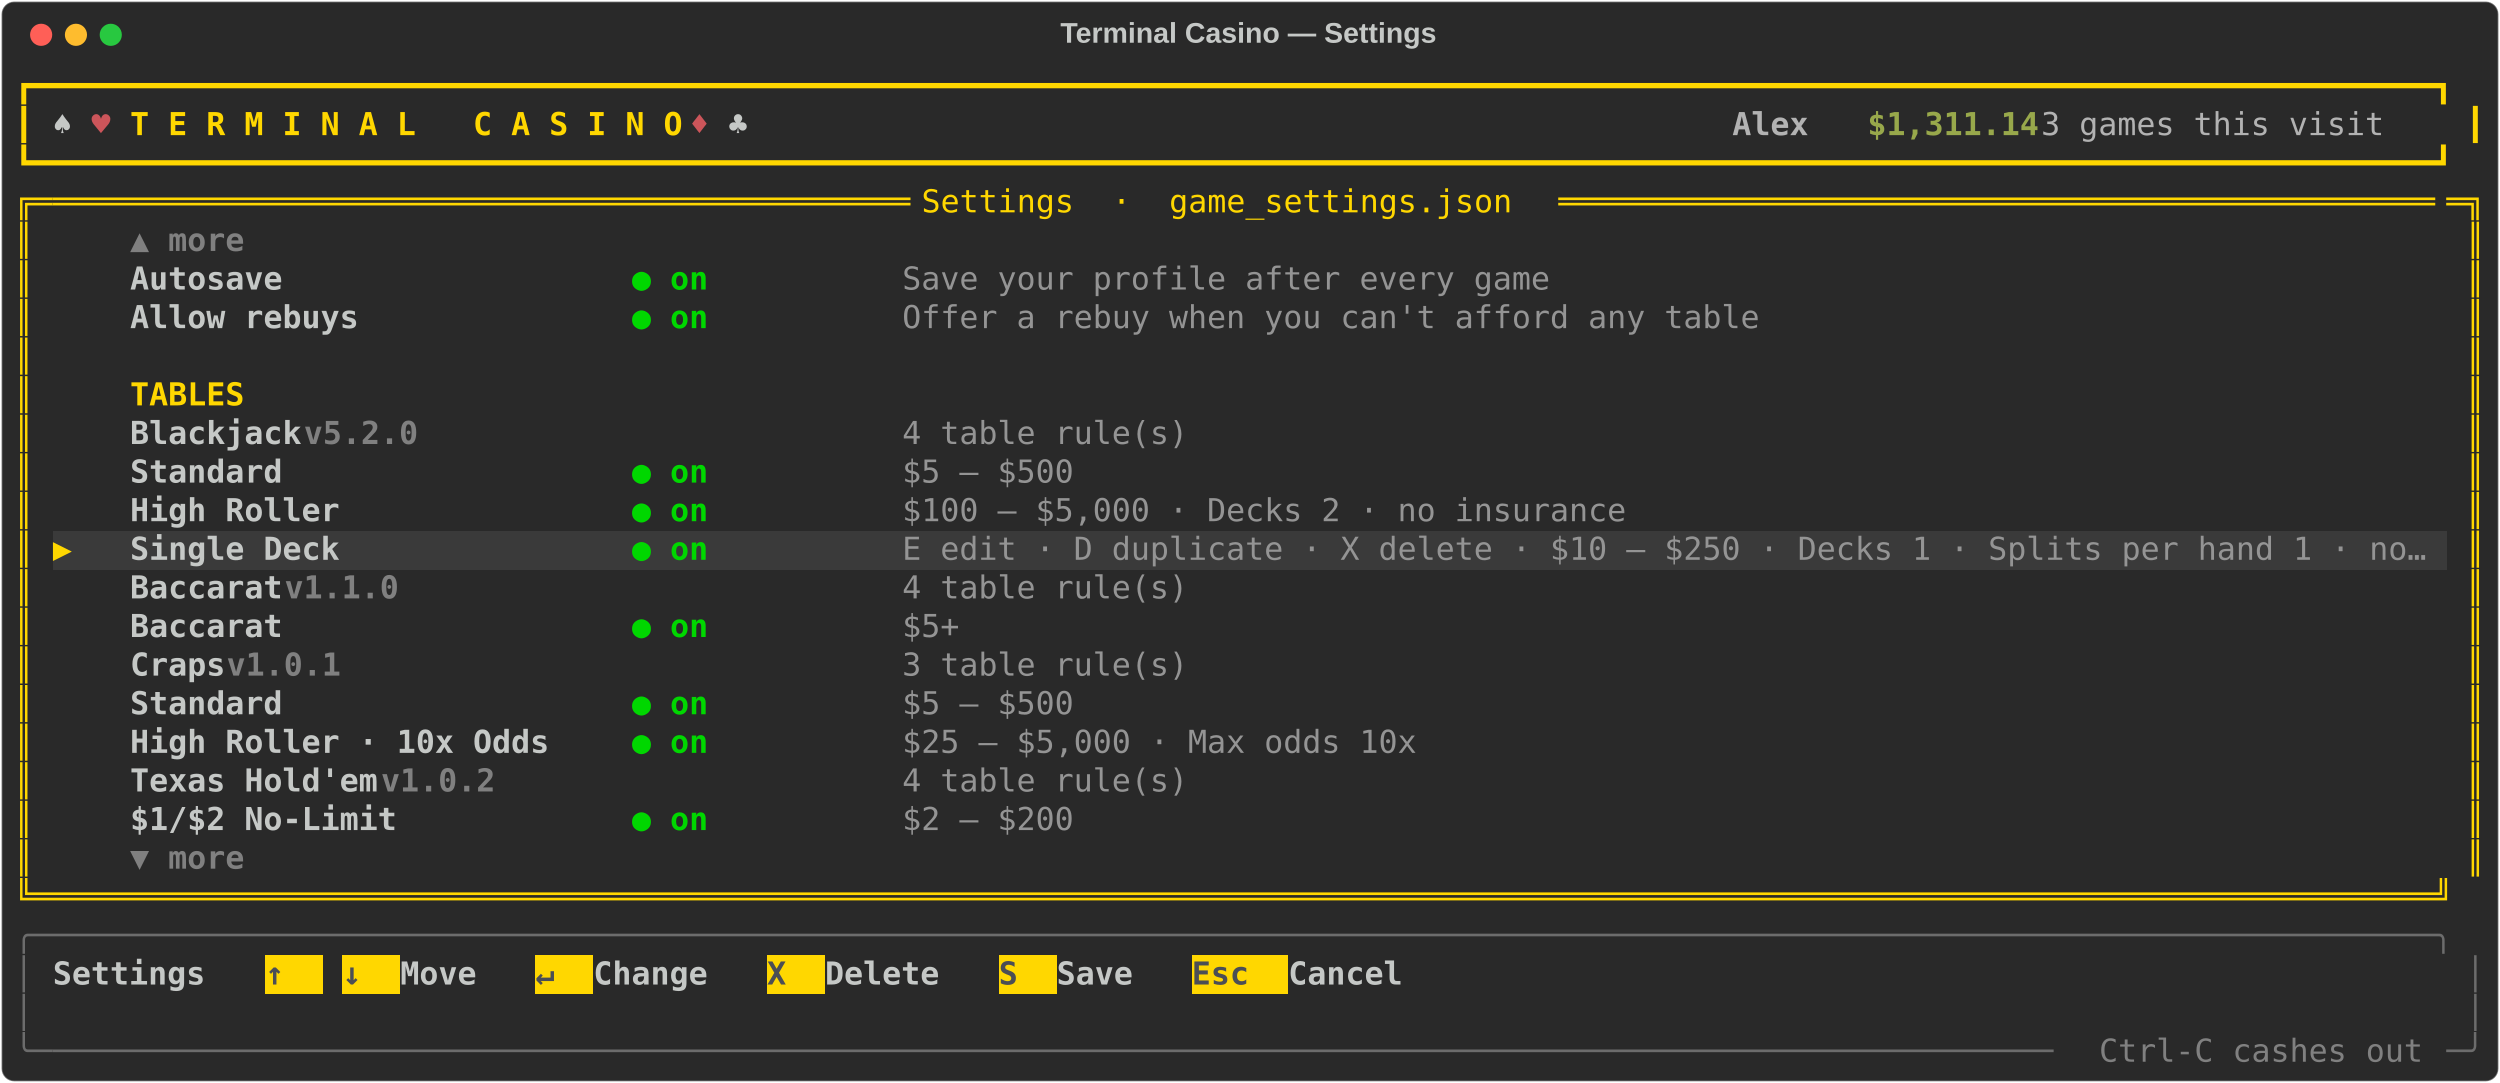
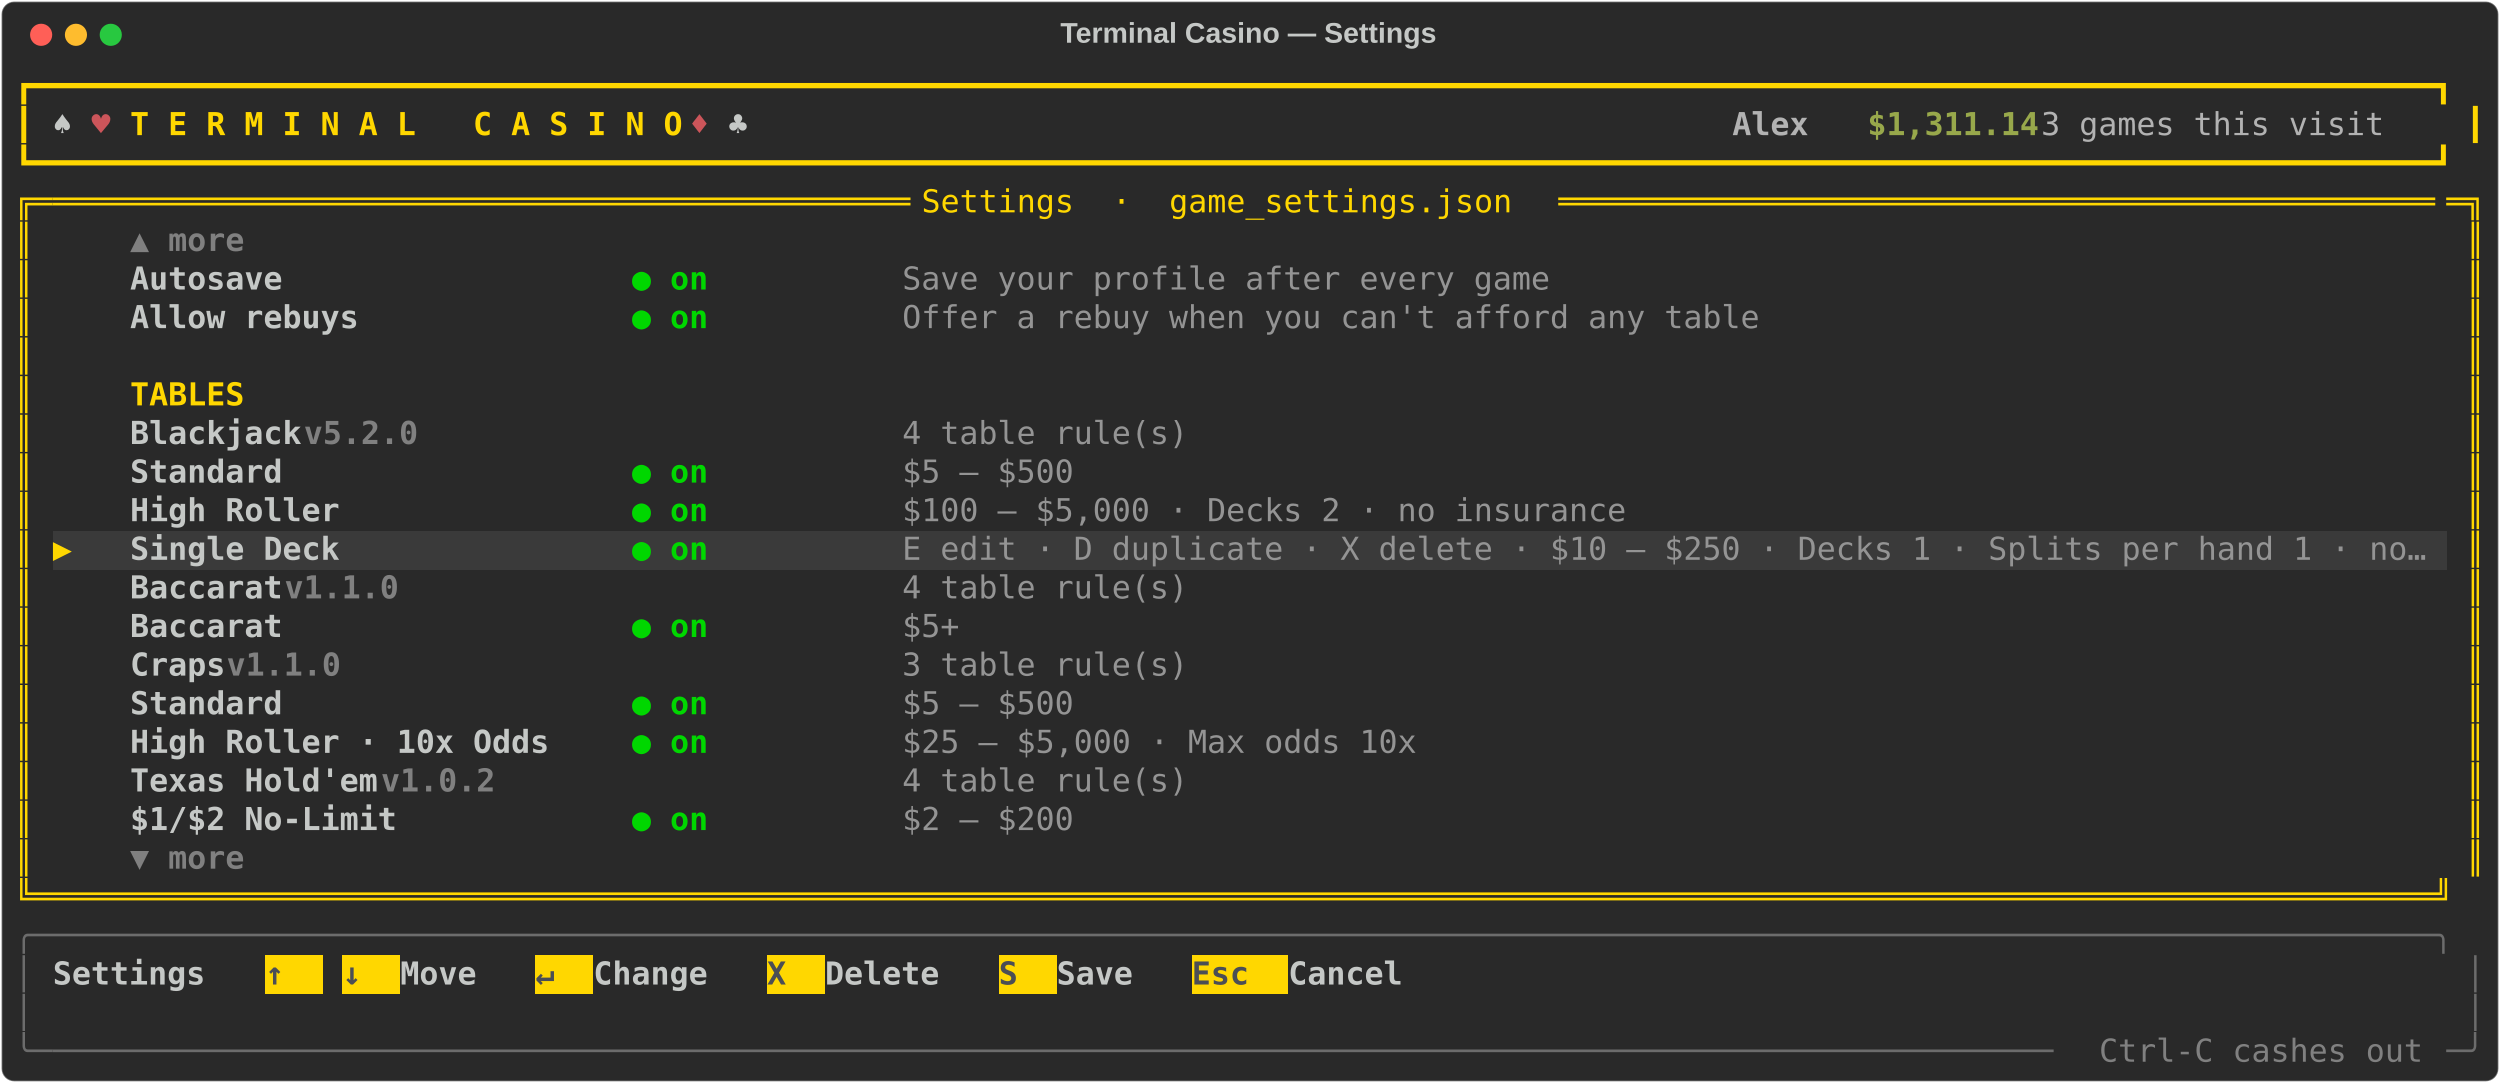
<svg xmlns="http://www.w3.org/2000/svg" class="rich-terminal" viewBox="0 0 1580 684.4">
  <style>

    @font-face {
        font-family: "Fira Code";
        src: local("FiraCode-Regular"),
                url("https://cdnjs.cloudflare.com/ajax/libs/firacode/6.2.0/woff2/FiraCode-Regular.woff2") format("woff2"),
                url("https://cdnjs.cloudflare.com/ajax/libs/firacode/6.2.0/woff/FiraCode-Regular.woff") format("woff");
        font-style: normal;
        font-weight: 400;
    }
    @font-face {
        font-family: "Fira Code";
        src: local("FiraCode-Bold"),
                url("https://cdnjs.cloudflare.com/ajax/libs/firacode/6.2.0/woff2/FiraCode-Bold.woff2") format("woff2"),
                url("https://cdnjs.cloudflare.com/ajax/libs/firacode/6.2.0/woff/FiraCode-Bold.woff") format("woff");
        font-style: bold;
        font-weight: 700;
    }

-     .terminal-2646671311-matrix {
+     .terminal-2646802383-matrix {
        font-family: Fira Code, monospace;
        font-size: 20px;
        line-height: 24.4px;
        font-variant-east-asian: full-width;
    }

-     .terminal-2646671311-title {
+     .terminal-2646802383-title {
        font-size: 18px;
        font-weight: bold;
        font-family: arial;
    }

-     .terminal-2646671311-r1 { fill: #ffd700 }
- .terminal-2646671311-r2 { fill: #c5c8c6 }
- .terminal-2646671311-r3 { fill: #c5c8c6;font-weight: bold }
- .terminal-2646671311-r4 { fill: #cc555a;font-weight: bold }
- .terminal-2646671311-r5 { fill: #ffd700;font-weight: bold }
- .terminal-2646671311-r6 { fill: #b2b2b2 }
- .terminal-2646671311-r7 { fill: #b2b2b2;font-weight: bold }
- .terminal-2646671311-r8 { fill: #98a84b;font-weight: bold }
- .terminal-2646671311-r9 { fill: #808080;font-weight: bold }
- .terminal-2646671311-r10 { fill: #949494 }
- .terminal-2646671311-r11 { fill: #00d700;font-weight: bold }
- .terminal-2646671311-r12 { fill: #6c6c6c }
- .terminal-2646671311-r13 { fill: #4b4e55;font-weight: bold }
- .terminal-2646671311-r14 { fill: #9e9e9e }
- .terminal-2646671311-r15 { fill: #808080 }
+     .terminal-2646802383-r1 { fill: #ffd700 }
+ .terminal-2646802383-r2 { fill: #c5c8c6 }
+ .terminal-2646802383-r3 { fill: #c5c8c6;font-weight: bold }
+ .terminal-2646802383-r4 { fill: #cc555a;font-weight: bold }
+ .terminal-2646802383-r5 { fill: #ffd700;font-weight: bold }
+ .terminal-2646802383-r6 { fill: #b2b2b2 }
+ .terminal-2646802383-r7 { fill: #b2b2b2;font-weight: bold }
+ .terminal-2646802383-r8 { fill: #98a84b;font-weight: bold }
+ .terminal-2646802383-r9 { fill: #808080;font-weight: bold }
+ .terminal-2646802383-r10 { fill: #949494 }
+ .terminal-2646802383-r11 { fill: #00d700;font-weight: bold }
+ .terminal-2646802383-r12 { fill: #6c6c6c }
+ .terminal-2646802383-r13 { fill: #4b4e55;font-weight: bold }
+ .terminal-2646802383-r14 { fill: #9e9e9e }
+ .terminal-2646802383-r15 { fill: #808080 }
    </style>
  <defs>
-     <clipPath id="terminal-2646671311-clip-terminal">
+     <clipPath id="terminal-2646802383-clip-terminal">
      <rect x="0" y="0" width="1560.6" height="633.4" />
    </clipPath>
-     <clipPath id="terminal-2646671311-line-0">
+     <clipPath id="terminal-2646802383-line-0">
      <rect x="0" y="1.5" width="1561.6" height="24.65" />
    </clipPath>
-     <clipPath id="terminal-2646671311-line-1">
+     <clipPath id="terminal-2646802383-line-1">
      <rect x="0" y="25.9" width="1561.6" height="24.65" />
    </clipPath>
-     <clipPath id="terminal-2646671311-line-2">
+     <clipPath id="terminal-2646802383-line-2">
      <rect x="0" y="50.3" width="1561.6" height="24.65" />
    </clipPath>
-     <clipPath id="terminal-2646671311-line-3">
+     <clipPath id="terminal-2646802383-line-3">
      <rect x="0" y="74.7" width="1561.6" height="24.65" />
    </clipPath>
-     <clipPath id="terminal-2646671311-line-4">
+     <clipPath id="terminal-2646802383-line-4">
      <rect x="0" y="99.1" width="1561.6" height="24.65" />
    </clipPath>
-     <clipPath id="terminal-2646671311-line-5">
+     <clipPath id="terminal-2646802383-line-5">
      <rect x="0" y="123.5" width="1561.6" height="24.65" />
    </clipPath>
-     <clipPath id="terminal-2646671311-line-6">
+     <clipPath id="terminal-2646802383-line-6">
      <rect x="0" y="147.9" width="1561.6" height="24.65" />
    </clipPath>
-     <clipPath id="terminal-2646671311-line-7">
+     <clipPath id="terminal-2646802383-line-7">
      <rect x="0" y="172.3" width="1561.6" height="24.65" />
    </clipPath>
-     <clipPath id="terminal-2646671311-line-8">
+     <clipPath id="terminal-2646802383-line-8">
      <rect x="0" y="196.7" width="1561.6" height="24.65" />
    </clipPath>
-     <clipPath id="terminal-2646671311-line-9">
+     <clipPath id="terminal-2646802383-line-9">
      <rect x="0" y="221.1" width="1561.6" height="24.65" />
    </clipPath>
-     <clipPath id="terminal-2646671311-line-10">
+     <clipPath id="terminal-2646802383-line-10">
      <rect x="0" y="245.5" width="1561.6" height="24.65" />
    </clipPath>
-     <clipPath id="terminal-2646671311-line-11">
+     <clipPath id="terminal-2646802383-line-11">
      <rect x="0" y="269.9" width="1561.6" height="24.65" />
    </clipPath>
-     <clipPath id="terminal-2646671311-line-12">
+     <clipPath id="terminal-2646802383-line-12">
      <rect x="0" y="294.3" width="1561.6" height="24.65" />
    </clipPath>
-     <clipPath id="terminal-2646671311-line-13">
+     <clipPath id="terminal-2646802383-line-13">
      <rect x="0" y="318.7" width="1561.6" height="24.65" />
    </clipPath>
-     <clipPath id="terminal-2646671311-line-14">
+     <clipPath id="terminal-2646802383-line-14">
      <rect x="0" y="343.1" width="1561.6" height="24.65" />
    </clipPath>
-     <clipPath id="terminal-2646671311-line-15">
+     <clipPath id="terminal-2646802383-line-15">
      <rect x="0" y="367.5" width="1561.6" height="24.65" />
    </clipPath>
-     <clipPath id="terminal-2646671311-line-16">
+     <clipPath id="terminal-2646802383-line-16">
      <rect x="0" y="391.9" width="1561.6" height="24.65" />
    </clipPath>
-     <clipPath id="terminal-2646671311-line-17">
+     <clipPath id="terminal-2646802383-line-17">
      <rect x="0" y="416.3" width="1561.6" height="24.65" />
    </clipPath>
-     <clipPath id="terminal-2646671311-line-18">
+     <clipPath id="terminal-2646802383-line-18">
      <rect x="0" y="440.7" width="1561.6" height="24.65" />
    </clipPath>
-     <clipPath id="terminal-2646671311-line-19">
+     <clipPath id="terminal-2646802383-line-19">
      <rect x="0" y="465.1" width="1561.6" height="24.65" />
    </clipPath>
-     <clipPath id="terminal-2646671311-line-20">
+     <clipPath id="terminal-2646802383-line-20">
      <rect x="0" y="489.5" width="1561.6" height="24.65" />
    </clipPath>
-     <clipPath id="terminal-2646671311-line-21">
+     <clipPath id="terminal-2646802383-line-21">
      <rect x="0" y="513.9" width="1561.6" height="24.65" />
    </clipPath>
-     <clipPath id="terminal-2646671311-line-22">
+     <clipPath id="terminal-2646802383-line-22">
      <rect x="0" y="538.3" width="1561.6" height="24.65" />
    </clipPath>
-     <clipPath id="terminal-2646671311-line-23">
+     <clipPath id="terminal-2646802383-line-23">
      <rect x="0" y="562.7" width="1561.6" height="24.65" />
    </clipPath>
-     <clipPath id="terminal-2646671311-line-24">
+     <clipPath id="terminal-2646802383-line-24">
      <rect x="0" y="587.1" width="1561.6" height="24.65" />
    </clipPath>
  </defs>
  <rect fill="#292929" stroke="rgba(255,255,255,0.35)" stroke-width="1" x="1" y="1" width="1578" height="682.4" rx="8" />
-   <text class="terminal-2646671311-title" fill="#c5c8c6" text-anchor="middle" x="789" y="27">Terminal Casino — Settings</text>
+   <text class="terminal-2646802383-title" fill="#c5c8c6" text-anchor="middle" x="789" y="27">Terminal Casino — Settings</text>
  <g transform="translate(26,22)">
    <circle cx="0" cy="0" r="7" fill="#ff5f57" />
    <circle cx="22" cy="0" r="7" fill="#febc2e" />
    <circle cx="44" cy="0" r="7" fill="#28c840" />
  </g>
-   <g transform="translate(9, 41)" clip-path="url(#terminal-2646671311-clip-terminal)">
+   <g transform="translate(9, 41)" clip-path="url(#terminal-2646802383-clip-terminal)">
    <rect fill="#3a3a3a" x="24.4" y="294.3" width="24.4" height="24.65" shape-rendering="crispEdges" />
    <rect fill="#3a3a3a" x="48.8" y="294.3" width="12.2" height="24.65" shape-rendering="crispEdges" />
    <rect fill="#3a3a3a" x="61" y="294.3" width="12.2" height="24.65" shape-rendering="crispEdges" />
    <rect fill="#3a3a3a" x="73.2" y="294.3" width="292.8" height="24.65" shape-rendering="crispEdges" />
    <rect fill="#3a3a3a" x="366" y="294.3" width="12.2" height="24.65" shape-rendering="crispEdges" />
    <rect fill="#3a3a3a" x="378.2" y="294.3" width="12.2" height="24.65" shape-rendering="crispEdges" />
    <rect fill="#3a3a3a" x="390.4" y="294.3" width="146.4" height="24.65" shape-rendering="crispEdges" />
    <rect fill="#3a3a3a" x="536.8" y="294.3" width="12.2" height="24.65" shape-rendering="crispEdges" />
    <rect fill="#3a3a3a" x="549" y="294.3" width="12.2" height="24.65" shape-rendering="crispEdges" />
    <rect fill="#3a3a3a" x="561.2" y="294.3" width="976" height="24.65" shape-rendering="crispEdges" />
    <rect fill="#ffd700" x="158.6" y="562.7" width="36.6" height="24.65" shape-rendering="crispEdges" />
    <rect fill="#ffd700" x="207.4" y="562.7" width="36.6" height="24.65" shape-rendering="crispEdges" />
    <rect fill="#ffd700" x="329.4" y="562.7" width="36.6" height="24.65" shape-rendering="crispEdges" />
    <rect fill="#ffd700" x="475.8" y="562.7" width="36.6" height="24.65" shape-rendering="crispEdges" />
    <rect fill="#ffd700" x="622.2" y="562.7" width="36.6" height="24.65" shape-rendering="crispEdges" />
    <rect fill="#ffd700" x="744.2" y="562.7" width="61" height="24.65" shape-rendering="crispEdges" />
-     <g class="terminal-2646671311-matrix">
-       <text class="terminal-2646671311-r1" x="0" y="20" textLength="1561.6" clip-path="url(#terminal-2646671311-line-0)">┏━━━━━━━━━━━━━━━━━━━━━━━━━━━━━━━━━━━━━━━━━━━━━━━━━━━━━━━━━━━━━━━━━━━━━━━━━━━━━━━━━━━━━━━━━━━━━━━━━━━━━━━━━━━━━━━━━━━━━━━━━━━━━━┓</text>
-       <text class="terminal-2646671311-r2" x="1561.6" y="20" textLength="12.2" clip-path="url(#terminal-2646671311-line-0)">
- </text>
-       <text class="terminal-2646671311-r1" x="0" y="44.4" textLength="12.2" clip-path="url(#terminal-2646671311-line-1)">┃</text>
-       <text class="terminal-2646671311-r3" x="24.4" y="44.4" textLength="24.4" clip-path="url(#terminal-2646671311-line-1)">♠ </text>
-       <text class="terminal-2646671311-r4" x="48.8" y="44.4" textLength="24.4" clip-path="url(#terminal-2646671311-line-1)">♥ </text>
-       <text class="terminal-2646671311-r5" x="73.2" y="44.4" textLength="353.8" clip-path="url(#terminal-2646671311-line-1)">T E R M I N A L   C A S I N O</text>
-       <text class="terminal-2646671311-r4" x="427" y="44.4" textLength="24.4" clip-path="url(#terminal-2646671311-line-1)"> ♦</text>
-       <text class="terminal-2646671311-r3" x="451.4" y="44.4" textLength="24.4" clip-path="url(#terminal-2646671311-line-1)"> ♣</text>
-       <text class="terminal-2646671311-r7" x="1085.8" y="44.4" textLength="48.8" clip-path="url(#terminal-2646671311-line-1)">Alex</text>
-       <text class="terminal-2646671311-r8" x="1171.2" y="44.4" textLength="109.8" clip-path="url(#terminal-2646671311-line-1)">$1,311.14</text>
-       <text class="terminal-2646671311-r6" x="1281" y="44.4" textLength="256.2" clip-path="url(#terminal-2646671311-line-1)">   3 games this visit</text>
-       <text class="terminal-2646671311-r1" x="1549.4" y="44.4" textLength="12.2" clip-path="url(#terminal-2646671311-line-1)">┃</text>
-       <text class="terminal-2646671311-r2" x="1561.6" y="44.4" textLength="12.2" clip-path="url(#terminal-2646671311-line-1)">
- </text>
-       <text class="terminal-2646671311-r1" x="0" y="68.8" textLength="1561.6" clip-path="url(#terminal-2646671311-line-2)">┗━━━━━━━━━━━━━━━━━━━━━━━━━━━━━━━━━━━━━━━━━━━━━━━━━━━━━━━━━━━━━━━━━━━━━━━━━━━━━━━━━━━━━━━━━━━━━━━━━━━━━━━━━━━━━━━━━━━━━━━━━━━━━━┛</text>
-       <text class="terminal-2646671311-r2" x="1561.6" y="68.8" textLength="12.2" clip-path="url(#terminal-2646671311-line-2)">
- </text>
-       <text class="terminal-2646671311-r1" x="0" y="93.2" textLength="24.4" clip-path="url(#terminal-2646671311-line-3)">╔═</text>
-       <text class="terminal-2646671311-r1" x="24.4" y="93.2" textLength="549" clip-path="url(#terminal-2646671311-line-3)">═════════════════════════════════════════════</text>
-       <text class="terminal-2646671311-r1" x="573.4" y="93.2" textLength="402.6" clip-path="url(#terminal-2646671311-line-3)"> Settings  ·  game_settings.json </text>
-       <text class="terminal-2646671311-r1" x="976" y="93.2" textLength="561.2" clip-path="url(#terminal-2646671311-line-3)">══════════════════════════════════════════════</text>
-       <text class="terminal-2646671311-r1" x="1537.2" y="93.2" textLength="24.4" clip-path="url(#terminal-2646671311-line-3)">═╗</text>
-       <text class="terminal-2646671311-r2" x="1561.6" y="93.2" textLength="12.2" clip-path="url(#terminal-2646671311-line-3)">
- </text>
-       <text class="terminal-2646671311-r1" x="0" y="117.6" textLength="12.2" clip-path="url(#terminal-2646671311-line-4)">║</text>
-       <text class="terminal-2646671311-r9" x="73.2" y="117.6" textLength="292.8" clip-path="url(#terminal-2646671311-line-4)">▲ more                  </text>
-       <text class="terminal-2646671311-r1" x="1549.4" y="117.6" textLength="12.2" clip-path="url(#terminal-2646671311-line-4)">║</text>
-       <text class="terminal-2646671311-r2" x="1561.6" y="117.6" textLength="12.2" clip-path="url(#terminal-2646671311-line-4)">
- </text>
-       <text class="terminal-2646671311-r1" x="0" y="142" textLength="12.2" clip-path="url(#terminal-2646671311-line-5)">║</text>
-       <text class="terminal-2646671311-r3" x="73.2" y="142" textLength="292.8" clip-path="url(#terminal-2646671311-line-5)">Autosave                </text>
-       <text class="terminal-2646671311-r11" x="390.4" y="142" textLength="146.4" clip-path="url(#terminal-2646671311-line-5)">● on        </text>
-       <text class="terminal-2646671311-r10" x="561.2" y="142" textLength="976" clip-path="url(#terminal-2646671311-line-5)">Save your profile after every game                                              </text>
-       <text class="terminal-2646671311-r1" x="1549.4" y="142" textLength="12.2" clip-path="url(#terminal-2646671311-line-5)">║</text>
-       <text class="terminal-2646671311-r2" x="1561.6" y="142" textLength="12.2" clip-path="url(#terminal-2646671311-line-5)">
- </text>
-       <text class="terminal-2646671311-r1" x="0" y="166.4" textLength="12.2" clip-path="url(#terminal-2646671311-line-6)">║</text>
-       <text class="terminal-2646671311-r3" x="73.2" y="166.4" textLength="292.8" clip-path="url(#terminal-2646671311-line-6)">Allow rebuys            </text>
-       <text class="terminal-2646671311-r11" x="390.4" y="166.4" textLength="146.4" clip-path="url(#terminal-2646671311-line-6)">● on        </text>
-       <text class="terminal-2646671311-r10" x="561.2" y="166.4" textLength="976" clip-path="url(#terminal-2646671311-line-6)">Offer a rebuy when you can't afford any table                                   </text>
-       <text class="terminal-2646671311-r1" x="1549.4" y="166.4" textLength="12.2" clip-path="url(#terminal-2646671311-line-6)">║</text>
-       <text class="terminal-2646671311-r2" x="1561.6" y="166.4" textLength="12.2" clip-path="url(#terminal-2646671311-line-6)">
- </text>
-       <text class="terminal-2646671311-r1" x="0" y="190.8" textLength="12.2" clip-path="url(#terminal-2646671311-line-7)">║</text>
-       <text class="terminal-2646671311-r1" x="1549.4" y="190.8" textLength="12.2" clip-path="url(#terminal-2646671311-line-7)">║</text>
-       <text class="terminal-2646671311-r2" x="1561.6" y="190.8" textLength="12.2" clip-path="url(#terminal-2646671311-line-7)">
- </text>
-       <text class="terminal-2646671311-r1" x="0" y="215.2" textLength="12.2" clip-path="url(#terminal-2646671311-line-8)">║</text>
-       <text class="terminal-2646671311-r5" x="73.2" y="215.2" textLength="292.8" clip-path="url(#terminal-2646671311-line-8)">TABLES                  </text>
-       <text class="terminal-2646671311-r1" x="1549.4" y="215.2" textLength="12.2" clip-path="url(#terminal-2646671311-line-8)">║</text>
-       <text class="terminal-2646671311-r2" x="1561.6" y="215.2" textLength="12.2" clip-path="url(#terminal-2646671311-line-8)">
- </text>
-       <text class="terminal-2646671311-r1" x="0" y="239.6" textLength="12.2" clip-path="url(#terminal-2646671311-line-9)">║</text>
-       <text class="terminal-2646671311-r3" x="73.2" y="239.6" textLength="109.8" clip-path="url(#terminal-2646671311-line-9)">Blackjack</text>
-       <text class="terminal-2646671311-r9" x="183" y="239.6" textLength="85.4" clip-path="url(#terminal-2646671311-line-9)"> v5.2.0</text>
-       <text class="terminal-2646671311-r10" x="561.2" y="239.6" textLength="976" clip-path="url(#terminal-2646671311-line-9)">4 table rule(s)                                                                 </text>
-       <text class="terminal-2646671311-r1" x="1549.4" y="239.6" textLength="12.2" clip-path="url(#terminal-2646671311-line-9)">║</text>
-       <text class="terminal-2646671311-r2" x="1561.6" y="239.6" textLength="12.2" clip-path="url(#terminal-2646671311-line-9)">
- </text>
-       <text class="terminal-2646671311-r1" x="0" y="264" textLength="12.2" clip-path="url(#terminal-2646671311-line-10)">║</text>
-       <text class="terminal-2646671311-r3" x="73.2" y="264" textLength="292.8" clip-path="url(#terminal-2646671311-line-10)">  Standard              </text>
-       <text class="terminal-2646671311-r11" x="390.4" y="264" textLength="146.4" clip-path="url(#terminal-2646671311-line-10)">● on        </text>
-       <text class="terminal-2646671311-r10" x="561.2" y="264" textLength="976" clip-path="url(#terminal-2646671311-line-10)">$5 – $500                                                                       </text>
-       <text class="terminal-2646671311-r1" x="1549.4" y="264" textLength="12.2" clip-path="url(#terminal-2646671311-line-10)">║</text>
-       <text class="terminal-2646671311-r2" x="1561.6" y="264" textLength="12.2" clip-path="url(#terminal-2646671311-line-10)">
- </text>
-       <text class="terminal-2646671311-r1" x="0" y="288.4" textLength="12.2" clip-path="url(#terminal-2646671311-line-11)">║</text>
-       <text class="terminal-2646671311-r3" x="73.2" y="288.4" textLength="292.8" clip-path="url(#terminal-2646671311-line-11)">  High Roller           </text>
-       <text class="terminal-2646671311-r11" x="390.4" y="288.4" textLength="146.4" clip-path="url(#terminal-2646671311-line-11)">● on        </text>
-       <text class="terminal-2646671311-r10" x="561.2" y="288.4" textLength="976" clip-path="url(#terminal-2646671311-line-11)">$100 – $5,000 · Decks 2 · no insurance                                          </text>
-       <text class="terminal-2646671311-r1" x="1549.4" y="288.4" textLength="12.2" clip-path="url(#terminal-2646671311-line-11)">║</text>
-       <text class="terminal-2646671311-r2" x="1561.6" y="288.4" textLength="12.2" clip-path="url(#terminal-2646671311-line-11)">
- </text>
-       <text class="terminal-2646671311-r1" x="0" y="312.8" textLength="12.2" clip-path="url(#terminal-2646671311-line-12)">║</text>
-       <text class="terminal-2646671311-r5" x="24.4" y="312.8" textLength="24.4" clip-path="url(#terminal-2646671311-line-12)">▶ </text>
-       <text class="terminal-2646671311-r3" x="73.2" y="312.8" textLength="292.8" clip-path="url(#terminal-2646671311-line-12)">  Single Deck           </text>
-       <text class="terminal-2646671311-r11" x="390.4" y="312.8" textLength="146.4" clip-path="url(#terminal-2646671311-line-12)">● on        </text>
-       <text class="terminal-2646671311-r10" x="561.2" y="312.8" textLength="976" clip-path="url(#terminal-2646671311-line-12)">E edit · D duplicate · X delete · $10 – $250 · Decks 1 · Splits per hand 1 · no…</text>
-       <text class="terminal-2646671311-r1" x="1549.4" y="312.8" textLength="12.2" clip-path="url(#terminal-2646671311-line-12)">║</text>
-       <text class="terminal-2646671311-r2" x="1561.6" y="312.8" textLength="12.2" clip-path="url(#terminal-2646671311-line-12)">
- </text>
-       <text class="terminal-2646671311-r1" x="0" y="337.2" textLength="12.2" clip-path="url(#terminal-2646671311-line-13)">║</text>
-       <text class="terminal-2646671311-r3" x="73.2" y="337.2" textLength="97.6" clip-path="url(#terminal-2646671311-line-13)">Baccarat</text>
-       <text class="terminal-2646671311-r9" x="170.8" y="337.2" textLength="85.4" clip-path="url(#terminal-2646671311-line-13)"> v1.1.0</text>
-       <text class="terminal-2646671311-r10" x="561.2" y="337.2" textLength="976" clip-path="url(#terminal-2646671311-line-13)">4 table rule(s)                                                                 </text>
-       <text class="terminal-2646671311-r1" x="1549.4" y="337.2" textLength="12.2" clip-path="url(#terminal-2646671311-line-13)">║</text>
-       <text class="terminal-2646671311-r2" x="1561.6" y="337.2" textLength="12.2" clip-path="url(#terminal-2646671311-line-13)">
- </text>
-       <text class="terminal-2646671311-r1" x="0" y="361.6" textLength="12.2" clip-path="url(#terminal-2646671311-line-14)">║</text>
-       <text class="terminal-2646671311-r3" x="73.2" y="361.6" textLength="292.8" clip-path="url(#terminal-2646671311-line-14)">  Baccarat              </text>
-       <text class="terminal-2646671311-r11" x="390.4" y="361.6" textLength="146.4" clip-path="url(#terminal-2646671311-line-14)">● on        </text>
-       <text class="terminal-2646671311-r10" x="561.2" y="361.6" textLength="976" clip-path="url(#terminal-2646671311-line-14)">$5+                                                                             </text>
-       <text class="terminal-2646671311-r1" x="1549.4" y="361.6" textLength="12.2" clip-path="url(#terminal-2646671311-line-14)">║</text>
-       <text class="terminal-2646671311-r2" x="1561.6" y="361.6" textLength="12.2" clip-path="url(#terminal-2646671311-line-14)">
- </text>
-       <text class="terminal-2646671311-r1" x="0" y="386" textLength="12.2" clip-path="url(#terminal-2646671311-line-15)">║</text>
-       <text class="terminal-2646671311-r3" x="73.2" y="386" textLength="61" clip-path="url(#terminal-2646671311-line-15)">Craps</text>
-       <text class="terminal-2646671311-r9" x="134.2" y="386" textLength="85.4" clip-path="url(#terminal-2646671311-line-15)"> v1.0.1</text>
-       <text class="terminal-2646671311-r10" x="561.2" y="386" textLength="976" clip-path="url(#terminal-2646671311-line-15)">3 table rule(s)                                                                 </text>
-       <text class="terminal-2646671311-r1" x="1549.4" y="386" textLength="12.2" clip-path="url(#terminal-2646671311-line-15)">║</text>
-       <text class="terminal-2646671311-r2" x="1561.6" y="386" textLength="12.2" clip-path="url(#terminal-2646671311-line-15)">
- </text>
-       <text class="terminal-2646671311-r1" x="0" y="410.4" textLength="12.2" clip-path="url(#terminal-2646671311-line-16)">║</text>
-       <text class="terminal-2646671311-r3" x="73.2" y="410.4" textLength="292.8" clip-path="url(#terminal-2646671311-line-16)">  Standard              </text>
-       <text class="terminal-2646671311-r11" x="390.4" y="410.4" textLength="146.4" clip-path="url(#terminal-2646671311-line-16)">● on        </text>
-       <text class="terminal-2646671311-r10" x="561.2" y="410.4" textLength="976" clip-path="url(#terminal-2646671311-line-16)">$5 – $500                                                                       </text>
-       <text class="terminal-2646671311-r1" x="1549.4" y="410.4" textLength="12.2" clip-path="url(#terminal-2646671311-line-16)">║</text>
-       <text class="terminal-2646671311-r2" x="1561.6" y="410.4" textLength="12.2" clip-path="url(#terminal-2646671311-line-16)">
- </text>
-       <text class="terminal-2646671311-r1" x="0" y="434.8" textLength="12.2" clip-path="url(#terminal-2646671311-line-17)">║</text>
-       <text class="terminal-2646671311-r3" x="73.2" y="434.8" textLength="292.8" clip-path="url(#terminal-2646671311-line-17)">  High Roller · 10x Odds</text>
-       <text class="terminal-2646671311-r11" x="390.4" y="434.8" textLength="146.4" clip-path="url(#terminal-2646671311-line-17)">● on        </text>
-       <text class="terminal-2646671311-r10" x="561.2" y="434.8" textLength="976" clip-path="url(#terminal-2646671311-line-17)">$25 – $5,000 · Max odds 10x                                                     </text>
-       <text class="terminal-2646671311-r1" x="1549.4" y="434.8" textLength="12.2" clip-path="url(#terminal-2646671311-line-17)">║</text>
-       <text class="terminal-2646671311-r2" x="1561.6" y="434.8" textLength="12.2" clip-path="url(#terminal-2646671311-line-17)">
- </text>
-       <text class="terminal-2646671311-r1" x="0" y="459.2" textLength="12.2" clip-path="url(#terminal-2646671311-line-18)">║</text>
-       <text class="terminal-2646671311-r3" x="73.2" y="459.2" textLength="158.6" clip-path="url(#terminal-2646671311-line-18)">Texas Hold'em</text>
-       <text class="terminal-2646671311-r9" x="231.8" y="459.2" textLength="85.4" clip-path="url(#terminal-2646671311-line-18)"> v1.0.2</text>
-       <text class="terminal-2646671311-r10" x="561.2" y="459.2" textLength="976" clip-path="url(#terminal-2646671311-line-18)">4 table rule(s)                                                                 </text>
-       <text class="terminal-2646671311-r1" x="1549.4" y="459.2" textLength="12.2" clip-path="url(#terminal-2646671311-line-18)">║</text>
-       <text class="terminal-2646671311-r2" x="1561.6" y="459.2" textLength="12.2" clip-path="url(#terminal-2646671311-line-18)">
- </text>
-       <text class="terminal-2646671311-r1" x="0" y="483.6" textLength="12.2" clip-path="url(#terminal-2646671311-line-19)">║</text>
-       <text class="terminal-2646671311-r3" x="73.2" y="483.6" textLength="292.8" clip-path="url(#terminal-2646671311-line-19)">  $1/$2 No-Limit        </text>
-       <text class="terminal-2646671311-r11" x="390.4" y="483.6" textLength="146.4" clip-path="url(#terminal-2646671311-line-19)">● on        </text>
-       <text class="terminal-2646671311-r10" x="561.2" y="483.6" textLength="976" clip-path="url(#terminal-2646671311-line-19)">$2 – $200                                                                       </text>
-       <text class="terminal-2646671311-r1" x="1549.4" y="483.6" textLength="12.2" clip-path="url(#terminal-2646671311-line-19)">║</text>
-       <text class="terminal-2646671311-r2" x="1561.6" y="483.6" textLength="12.2" clip-path="url(#terminal-2646671311-line-19)">
- </text>
-       <text class="terminal-2646671311-r1" x="0" y="508" textLength="12.2" clip-path="url(#terminal-2646671311-line-20)">║</text>
-       <text class="terminal-2646671311-r9" x="73.2" y="508" textLength="292.8" clip-path="url(#terminal-2646671311-line-20)">▼ more                  </text>
-       <text class="terminal-2646671311-r1" x="1549.4" y="508" textLength="12.2" clip-path="url(#terminal-2646671311-line-20)">║</text>
-       <text class="terminal-2646671311-r2" x="1561.6" y="508" textLength="12.2" clip-path="url(#terminal-2646671311-line-20)">
- </text>
-       <text class="terminal-2646671311-r1" x="0" y="532.4" textLength="1561.6" clip-path="url(#terminal-2646671311-line-21)">╚══════════════════════════════════════════════════════════════════════════════════════════════════════════════════════════════╝</text>
-       <text class="terminal-2646671311-r2" x="1561.6" y="532.4" textLength="12.2" clip-path="url(#terminal-2646671311-line-21)">
- </text>
-       <text class="terminal-2646671311-r12" x="0" y="556.8" textLength="1561.6" clip-path="url(#terminal-2646671311-line-22)">╭──────────────────────────────────────────────────────────────────────────────────────────────────────────────────────────────╮</text>
-       <text class="terminal-2646671311-r2" x="1561.6" y="556.8" textLength="12.2" clip-path="url(#terminal-2646671311-line-22)">
- </text>
-       <text class="terminal-2646671311-r12" x="0" y="581.2" textLength="12.2" clip-path="url(#terminal-2646671311-line-23)">│</text>
-       <text class="terminal-2646671311-r3" x="24.4" y="581.2" textLength="97.6" clip-path="url(#terminal-2646671311-line-23)">Settings</text>
-       <text class="terminal-2646671311-r13" x="158.6" y="581.2" textLength="36.6" clip-path="url(#terminal-2646671311-line-23)"> ↑ </text>
-       <text class="terminal-2646671311-r13" x="207.4" y="581.2" textLength="36.6" clip-path="url(#terminal-2646671311-line-23)"> ↓ </text>
-       <text class="terminal-2646671311-r3" x="244" y="581.2" textLength="61" clip-path="url(#terminal-2646671311-line-23)"> Move</text>
-       <text class="terminal-2646671311-r13" x="329.4" y="581.2" textLength="36.6" clip-path="url(#terminal-2646671311-line-23)"> ↵ </text>
-       <text class="terminal-2646671311-r3" x="366" y="581.2" textLength="85.4" clip-path="url(#terminal-2646671311-line-23)"> Change</text>
-       <text class="terminal-2646671311-r13" x="475.8" y="581.2" textLength="36.6" clip-path="url(#terminal-2646671311-line-23)"> X </text>
-       <text class="terminal-2646671311-r3" x="512.4" y="581.2" textLength="85.4" clip-path="url(#terminal-2646671311-line-23)"> Delete</text>
-       <text class="terminal-2646671311-r13" x="622.2" y="581.2" textLength="36.6" clip-path="url(#terminal-2646671311-line-23)"> S </text>
-       <text class="terminal-2646671311-r3" x="658.8" y="581.2" textLength="61" clip-path="url(#terminal-2646671311-line-23)"> Save</text>
-       <text class="terminal-2646671311-r13" x="744.2" y="581.2" textLength="61" clip-path="url(#terminal-2646671311-line-23)"> Esc </text>
-       <text class="terminal-2646671311-r3" x="805.2" y="581.2" textLength="85.4" clip-path="url(#terminal-2646671311-line-23)"> Cancel</text>
-       <text class="terminal-2646671311-r12" x="1549.4" y="581.2" textLength="12.2" clip-path="url(#terminal-2646671311-line-23)">│</text>
-       <text class="terminal-2646671311-r2" x="1561.6" y="581.2" textLength="12.2" clip-path="url(#terminal-2646671311-line-23)">
- </text>
-       <text class="terminal-2646671311-r12" x="0" y="605.6" textLength="12.2" clip-path="url(#terminal-2646671311-line-24)">│</text>
-       <text class="terminal-2646671311-r12" x="1549.4" y="605.6" textLength="12.2" clip-path="url(#terminal-2646671311-line-24)">│</text>
-       <text class="terminal-2646671311-r2" x="1561.6" y="605.6" textLength="12.2" clip-path="url(#terminal-2646671311-line-24)">
- </text>
-       <text class="terminal-2646671311-r12" x="0" y="630" textLength="24.4" clip-path="url(#terminal-2646671311-line-25)">╰─</text>
-       <text class="terminal-2646671311-r12" x="24.4" y="630" textLength="1281" clip-path="url(#terminal-2646671311-line-25)">─────────────────────────────────────────────────────────────────────────────────────────────────────────</text>
-       <text class="terminal-2646671311-r15" x="1317.6" y="630" textLength="207.4" clip-path="url(#terminal-2646671311-line-25)">Ctrl-C cashes out</text>
-       <text class="terminal-2646671311-r12" x="1537.2" y="630" textLength="24.4" clip-path="url(#terminal-2646671311-line-25)">─╯</text>
-       <text class="terminal-2646671311-r2" x="1561.6" y="630" textLength="12.2" clip-path="url(#terminal-2646671311-line-25)">
+     <g class="terminal-2646802383-matrix">
+       <text class="terminal-2646802383-r1" x="0" y="20" textLength="1561.6" clip-path="url(#terminal-2646802383-line-0)">┏━━━━━━━━━━━━━━━━━━━━━━━━━━━━━━━━━━━━━━━━━━━━━━━━━━━━━━━━━━━━━━━━━━━━━━━━━━━━━━━━━━━━━━━━━━━━━━━━━━━━━━━━━━━━━━━━━━━━━━━━━━━━━━┓</text>
+       <text class="terminal-2646802383-r2" x="1561.6" y="20" textLength="12.2" clip-path="url(#terminal-2646802383-line-0)">
+ </text>
+       <text class="terminal-2646802383-r1" x="0" y="44.4" textLength="12.2" clip-path="url(#terminal-2646802383-line-1)">┃</text>
+       <text class="terminal-2646802383-r3" x="24.4" y="44.4" textLength="24.4" clip-path="url(#terminal-2646802383-line-1)">♠ </text>
+       <text class="terminal-2646802383-r4" x="48.8" y="44.4" textLength="24.4" clip-path="url(#terminal-2646802383-line-1)">♥ </text>
+       <text class="terminal-2646802383-r5" x="73.2" y="44.4" textLength="353.8" clip-path="url(#terminal-2646802383-line-1)">T E R M I N A L   C A S I N O</text>
+       <text class="terminal-2646802383-r4" x="427" y="44.4" textLength="24.4" clip-path="url(#terminal-2646802383-line-1)"> ♦</text>
+       <text class="terminal-2646802383-r3" x="451.4" y="44.4" textLength="24.4" clip-path="url(#terminal-2646802383-line-1)"> ♣</text>
+       <text class="terminal-2646802383-r7" x="1085.8" y="44.4" textLength="48.8" clip-path="url(#terminal-2646802383-line-1)">Alex</text>
+       <text class="terminal-2646802383-r8" x="1171.2" y="44.4" textLength="109.8" clip-path="url(#terminal-2646802383-line-1)">$1,311.14</text>
+       <text class="terminal-2646802383-r6" x="1281" y="44.4" textLength="256.2" clip-path="url(#terminal-2646802383-line-1)">   3 games this visit</text>
+       <text class="terminal-2646802383-r1" x="1549.4" y="44.4" textLength="12.2" clip-path="url(#terminal-2646802383-line-1)">┃</text>
+       <text class="terminal-2646802383-r2" x="1561.6" y="44.4" textLength="12.2" clip-path="url(#terminal-2646802383-line-1)">
+ </text>
+       <text class="terminal-2646802383-r1" x="0" y="68.8" textLength="1561.6" clip-path="url(#terminal-2646802383-line-2)">┗━━━━━━━━━━━━━━━━━━━━━━━━━━━━━━━━━━━━━━━━━━━━━━━━━━━━━━━━━━━━━━━━━━━━━━━━━━━━━━━━━━━━━━━━━━━━━━━━━━━━━━━━━━━━━━━━━━━━━━━━━━━━━━┛</text>
+       <text class="terminal-2646802383-r2" x="1561.6" y="68.8" textLength="12.2" clip-path="url(#terminal-2646802383-line-2)">
+ </text>
+       <text class="terminal-2646802383-r1" x="0" y="93.2" textLength="24.4" clip-path="url(#terminal-2646802383-line-3)">╔═</text>
+       <text class="terminal-2646802383-r1" x="24.4" y="93.2" textLength="549" clip-path="url(#terminal-2646802383-line-3)">═════════════════════════════════════════════</text>
+       <text class="terminal-2646802383-r1" x="573.4" y="93.2" textLength="402.6" clip-path="url(#terminal-2646802383-line-3)"> Settings  ·  game_settings.json </text>
+       <text class="terminal-2646802383-r1" x="976" y="93.2" textLength="561.2" clip-path="url(#terminal-2646802383-line-3)">══════════════════════════════════════════════</text>
+       <text class="terminal-2646802383-r1" x="1537.2" y="93.2" textLength="24.4" clip-path="url(#terminal-2646802383-line-3)">═╗</text>
+       <text class="terminal-2646802383-r2" x="1561.6" y="93.2" textLength="12.2" clip-path="url(#terminal-2646802383-line-3)">
+ </text>
+       <text class="terminal-2646802383-r1" x="0" y="117.6" textLength="12.2" clip-path="url(#terminal-2646802383-line-4)">║</text>
+       <text class="terminal-2646802383-r9" x="73.2" y="117.6" textLength="292.8" clip-path="url(#terminal-2646802383-line-4)">▲ more                  </text>
+       <text class="terminal-2646802383-r1" x="1549.4" y="117.6" textLength="12.2" clip-path="url(#terminal-2646802383-line-4)">║</text>
+       <text class="terminal-2646802383-r2" x="1561.6" y="117.6" textLength="12.2" clip-path="url(#terminal-2646802383-line-4)">
+ </text>
+       <text class="terminal-2646802383-r1" x="0" y="142" textLength="12.2" clip-path="url(#terminal-2646802383-line-5)">║</text>
+       <text class="terminal-2646802383-r3" x="73.2" y="142" textLength="292.8" clip-path="url(#terminal-2646802383-line-5)">Autosave                </text>
+       <text class="terminal-2646802383-r11" x="390.4" y="142" textLength="146.4" clip-path="url(#terminal-2646802383-line-5)">● on        </text>
+       <text class="terminal-2646802383-r10" x="561.2" y="142" textLength="976" clip-path="url(#terminal-2646802383-line-5)">Save your profile after every game                                              </text>
+       <text class="terminal-2646802383-r1" x="1549.4" y="142" textLength="12.2" clip-path="url(#terminal-2646802383-line-5)">║</text>
+       <text class="terminal-2646802383-r2" x="1561.6" y="142" textLength="12.2" clip-path="url(#terminal-2646802383-line-5)">
+ </text>
+       <text class="terminal-2646802383-r1" x="0" y="166.4" textLength="12.2" clip-path="url(#terminal-2646802383-line-6)">║</text>
+       <text class="terminal-2646802383-r3" x="73.2" y="166.4" textLength="292.8" clip-path="url(#terminal-2646802383-line-6)">Allow rebuys            </text>
+       <text class="terminal-2646802383-r11" x="390.4" y="166.4" textLength="146.4" clip-path="url(#terminal-2646802383-line-6)">● on        </text>
+       <text class="terminal-2646802383-r10" x="561.2" y="166.4" textLength="976" clip-path="url(#terminal-2646802383-line-6)">Offer a rebuy when you can't afford any table                                   </text>
+       <text class="terminal-2646802383-r1" x="1549.4" y="166.4" textLength="12.2" clip-path="url(#terminal-2646802383-line-6)">║</text>
+       <text class="terminal-2646802383-r2" x="1561.6" y="166.4" textLength="12.2" clip-path="url(#terminal-2646802383-line-6)">
+ </text>
+       <text class="terminal-2646802383-r1" x="0" y="190.8" textLength="12.2" clip-path="url(#terminal-2646802383-line-7)">║</text>
+       <text class="terminal-2646802383-r1" x="1549.4" y="190.8" textLength="12.2" clip-path="url(#terminal-2646802383-line-7)">║</text>
+       <text class="terminal-2646802383-r2" x="1561.6" y="190.8" textLength="12.2" clip-path="url(#terminal-2646802383-line-7)">
+ </text>
+       <text class="terminal-2646802383-r1" x="0" y="215.2" textLength="12.2" clip-path="url(#terminal-2646802383-line-8)">║</text>
+       <text class="terminal-2646802383-r5" x="73.2" y="215.2" textLength="292.8" clip-path="url(#terminal-2646802383-line-8)">TABLES                  </text>
+       <text class="terminal-2646802383-r1" x="1549.4" y="215.2" textLength="12.2" clip-path="url(#terminal-2646802383-line-8)">║</text>
+       <text class="terminal-2646802383-r2" x="1561.6" y="215.2" textLength="12.2" clip-path="url(#terminal-2646802383-line-8)">
+ </text>
+       <text class="terminal-2646802383-r1" x="0" y="239.6" textLength="12.2" clip-path="url(#terminal-2646802383-line-9)">║</text>
+       <text class="terminal-2646802383-r3" x="73.2" y="239.6" textLength="109.8" clip-path="url(#terminal-2646802383-line-9)">Blackjack</text>
+       <text class="terminal-2646802383-r9" x="183" y="239.6" textLength="85.4" clip-path="url(#terminal-2646802383-line-9)"> v5.2.0</text>
+       <text class="terminal-2646802383-r10" x="561.2" y="239.6" textLength="976" clip-path="url(#terminal-2646802383-line-9)">4 table rule(s)                                                                 </text>
+       <text class="terminal-2646802383-r1" x="1549.4" y="239.6" textLength="12.2" clip-path="url(#terminal-2646802383-line-9)">║</text>
+       <text class="terminal-2646802383-r2" x="1561.6" y="239.6" textLength="12.2" clip-path="url(#terminal-2646802383-line-9)">
+ </text>
+       <text class="terminal-2646802383-r1" x="0" y="264" textLength="12.2" clip-path="url(#terminal-2646802383-line-10)">║</text>
+       <text class="terminal-2646802383-r3" x="73.2" y="264" textLength="292.8" clip-path="url(#terminal-2646802383-line-10)">  Standard              </text>
+       <text class="terminal-2646802383-r11" x="390.4" y="264" textLength="146.4" clip-path="url(#terminal-2646802383-line-10)">● on        </text>
+       <text class="terminal-2646802383-r10" x="561.2" y="264" textLength="976" clip-path="url(#terminal-2646802383-line-10)">$5 – $500                                                                       </text>
+       <text class="terminal-2646802383-r1" x="1549.4" y="264" textLength="12.2" clip-path="url(#terminal-2646802383-line-10)">║</text>
+       <text class="terminal-2646802383-r2" x="1561.6" y="264" textLength="12.2" clip-path="url(#terminal-2646802383-line-10)">
+ </text>
+       <text class="terminal-2646802383-r1" x="0" y="288.4" textLength="12.2" clip-path="url(#terminal-2646802383-line-11)">║</text>
+       <text class="terminal-2646802383-r3" x="73.2" y="288.4" textLength="292.8" clip-path="url(#terminal-2646802383-line-11)">  High Roller           </text>
+       <text class="terminal-2646802383-r11" x="390.4" y="288.4" textLength="146.4" clip-path="url(#terminal-2646802383-line-11)">● on        </text>
+       <text class="terminal-2646802383-r10" x="561.2" y="288.4" textLength="976" clip-path="url(#terminal-2646802383-line-11)">$100 – $5,000 · Decks 2 · no insurance                                          </text>
+       <text class="terminal-2646802383-r1" x="1549.4" y="288.4" textLength="12.2" clip-path="url(#terminal-2646802383-line-11)">║</text>
+       <text class="terminal-2646802383-r2" x="1561.6" y="288.4" textLength="12.2" clip-path="url(#terminal-2646802383-line-11)">
+ </text>
+       <text class="terminal-2646802383-r1" x="0" y="312.8" textLength="12.2" clip-path="url(#terminal-2646802383-line-12)">║</text>
+       <text class="terminal-2646802383-r5" x="24.4" y="312.8" textLength="24.4" clip-path="url(#terminal-2646802383-line-12)">▶ </text>
+       <text class="terminal-2646802383-r3" x="73.2" y="312.8" textLength="292.8" clip-path="url(#terminal-2646802383-line-12)">  Single Deck           </text>
+       <text class="terminal-2646802383-r11" x="390.4" y="312.8" textLength="146.4" clip-path="url(#terminal-2646802383-line-12)">● on        </text>
+       <text class="terminal-2646802383-r10" x="561.2" y="312.8" textLength="976" clip-path="url(#terminal-2646802383-line-12)">E edit · D duplicate · X delete · $10 – $250 · Decks 1 · Splits per hand 1 · no…</text>
+       <text class="terminal-2646802383-r1" x="1549.4" y="312.8" textLength="12.2" clip-path="url(#terminal-2646802383-line-12)">║</text>
+       <text class="terminal-2646802383-r2" x="1561.6" y="312.8" textLength="12.2" clip-path="url(#terminal-2646802383-line-12)">
+ </text>
+       <text class="terminal-2646802383-r1" x="0" y="337.2" textLength="12.2" clip-path="url(#terminal-2646802383-line-13)">║</text>
+       <text class="terminal-2646802383-r3" x="73.2" y="337.2" textLength="97.6" clip-path="url(#terminal-2646802383-line-13)">Baccarat</text>
+       <text class="terminal-2646802383-r9" x="170.8" y="337.2" textLength="85.4" clip-path="url(#terminal-2646802383-line-13)"> v1.1.0</text>
+       <text class="terminal-2646802383-r10" x="561.2" y="337.2" textLength="976" clip-path="url(#terminal-2646802383-line-13)">4 table rule(s)                                                                 </text>
+       <text class="terminal-2646802383-r1" x="1549.4" y="337.2" textLength="12.2" clip-path="url(#terminal-2646802383-line-13)">║</text>
+       <text class="terminal-2646802383-r2" x="1561.6" y="337.2" textLength="12.2" clip-path="url(#terminal-2646802383-line-13)">
+ </text>
+       <text class="terminal-2646802383-r1" x="0" y="361.6" textLength="12.2" clip-path="url(#terminal-2646802383-line-14)">║</text>
+       <text class="terminal-2646802383-r3" x="73.2" y="361.6" textLength="292.8" clip-path="url(#terminal-2646802383-line-14)">  Baccarat              </text>
+       <text class="terminal-2646802383-r11" x="390.4" y="361.6" textLength="146.4" clip-path="url(#terminal-2646802383-line-14)">● on        </text>
+       <text class="terminal-2646802383-r10" x="561.2" y="361.6" textLength="976" clip-path="url(#terminal-2646802383-line-14)">$5+                                                                             </text>
+       <text class="terminal-2646802383-r1" x="1549.4" y="361.6" textLength="12.2" clip-path="url(#terminal-2646802383-line-14)">║</text>
+       <text class="terminal-2646802383-r2" x="1561.6" y="361.6" textLength="12.2" clip-path="url(#terminal-2646802383-line-14)">
+ </text>
+       <text class="terminal-2646802383-r1" x="0" y="386" textLength="12.2" clip-path="url(#terminal-2646802383-line-15)">║</text>
+       <text class="terminal-2646802383-r3" x="73.2" y="386" textLength="61" clip-path="url(#terminal-2646802383-line-15)">Craps</text>
+       <text class="terminal-2646802383-r9" x="134.2" y="386" textLength="85.4" clip-path="url(#terminal-2646802383-line-15)"> v1.1.0</text>
+       <text class="terminal-2646802383-r10" x="561.2" y="386" textLength="976" clip-path="url(#terminal-2646802383-line-15)">3 table rule(s)                                                                 </text>
+       <text class="terminal-2646802383-r1" x="1549.4" y="386" textLength="12.2" clip-path="url(#terminal-2646802383-line-15)">║</text>
+       <text class="terminal-2646802383-r2" x="1561.6" y="386" textLength="12.2" clip-path="url(#terminal-2646802383-line-15)">
+ </text>
+       <text class="terminal-2646802383-r1" x="0" y="410.4" textLength="12.2" clip-path="url(#terminal-2646802383-line-16)">║</text>
+       <text class="terminal-2646802383-r3" x="73.2" y="410.4" textLength="292.8" clip-path="url(#terminal-2646802383-line-16)">  Standard              </text>
+       <text class="terminal-2646802383-r11" x="390.4" y="410.4" textLength="146.4" clip-path="url(#terminal-2646802383-line-16)">● on        </text>
+       <text class="terminal-2646802383-r10" x="561.2" y="410.4" textLength="976" clip-path="url(#terminal-2646802383-line-16)">$5 – $500                                                                       </text>
+       <text class="terminal-2646802383-r1" x="1549.4" y="410.4" textLength="12.2" clip-path="url(#terminal-2646802383-line-16)">║</text>
+       <text class="terminal-2646802383-r2" x="1561.6" y="410.4" textLength="12.2" clip-path="url(#terminal-2646802383-line-16)">
+ </text>
+       <text class="terminal-2646802383-r1" x="0" y="434.8" textLength="12.2" clip-path="url(#terminal-2646802383-line-17)">║</text>
+       <text class="terminal-2646802383-r3" x="73.2" y="434.8" textLength="292.8" clip-path="url(#terminal-2646802383-line-17)">  High Roller · 10x Odds</text>
+       <text class="terminal-2646802383-r11" x="390.4" y="434.8" textLength="146.4" clip-path="url(#terminal-2646802383-line-17)">● on        </text>
+       <text class="terminal-2646802383-r10" x="561.2" y="434.8" textLength="976" clip-path="url(#terminal-2646802383-line-17)">$25 – $5,000 · Max odds 10x                                                     </text>
+       <text class="terminal-2646802383-r1" x="1549.4" y="434.8" textLength="12.2" clip-path="url(#terminal-2646802383-line-17)">║</text>
+       <text class="terminal-2646802383-r2" x="1561.6" y="434.8" textLength="12.2" clip-path="url(#terminal-2646802383-line-17)">
+ </text>
+       <text class="terminal-2646802383-r1" x="0" y="459.2" textLength="12.2" clip-path="url(#terminal-2646802383-line-18)">║</text>
+       <text class="terminal-2646802383-r3" x="73.2" y="459.2" textLength="158.6" clip-path="url(#terminal-2646802383-line-18)">Texas Hold'em</text>
+       <text class="terminal-2646802383-r9" x="231.8" y="459.2" textLength="85.4" clip-path="url(#terminal-2646802383-line-18)"> v1.0.2</text>
+       <text class="terminal-2646802383-r10" x="561.2" y="459.2" textLength="976" clip-path="url(#terminal-2646802383-line-18)">4 table rule(s)                                                                 </text>
+       <text class="terminal-2646802383-r1" x="1549.4" y="459.2" textLength="12.2" clip-path="url(#terminal-2646802383-line-18)">║</text>
+       <text class="terminal-2646802383-r2" x="1561.6" y="459.2" textLength="12.2" clip-path="url(#terminal-2646802383-line-18)">
+ </text>
+       <text class="terminal-2646802383-r1" x="0" y="483.6" textLength="12.2" clip-path="url(#terminal-2646802383-line-19)">║</text>
+       <text class="terminal-2646802383-r3" x="73.2" y="483.6" textLength="292.8" clip-path="url(#terminal-2646802383-line-19)">  $1/$2 No-Limit        </text>
+       <text class="terminal-2646802383-r11" x="390.4" y="483.6" textLength="146.4" clip-path="url(#terminal-2646802383-line-19)">● on        </text>
+       <text class="terminal-2646802383-r10" x="561.2" y="483.6" textLength="976" clip-path="url(#terminal-2646802383-line-19)">$2 – $200                                                                       </text>
+       <text class="terminal-2646802383-r1" x="1549.4" y="483.6" textLength="12.2" clip-path="url(#terminal-2646802383-line-19)">║</text>
+       <text class="terminal-2646802383-r2" x="1561.6" y="483.6" textLength="12.2" clip-path="url(#terminal-2646802383-line-19)">
+ </text>
+       <text class="terminal-2646802383-r1" x="0" y="508" textLength="12.2" clip-path="url(#terminal-2646802383-line-20)">║</text>
+       <text class="terminal-2646802383-r9" x="73.2" y="508" textLength="292.8" clip-path="url(#terminal-2646802383-line-20)">▼ more                  </text>
+       <text class="terminal-2646802383-r1" x="1549.4" y="508" textLength="12.2" clip-path="url(#terminal-2646802383-line-20)">║</text>
+       <text class="terminal-2646802383-r2" x="1561.6" y="508" textLength="12.2" clip-path="url(#terminal-2646802383-line-20)">
+ </text>
+       <text class="terminal-2646802383-r1" x="0" y="532.4" textLength="1561.6" clip-path="url(#terminal-2646802383-line-21)">╚══════════════════════════════════════════════════════════════════════════════════════════════════════════════════════════════╝</text>
+       <text class="terminal-2646802383-r2" x="1561.6" y="532.4" textLength="12.2" clip-path="url(#terminal-2646802383-line-21)">
+ </text>
+       <text class="terminal-2646802383-r12" x="0" y="556.8" textLength="1561.6" clip-path="url(#terminal-2646802383-line-22)">╭──────────────────────────────────────────────────────────────────────────────────────────────────────────────────────────────╮</text>
+       <text class="terminal-2646802383-r2" x="1561.6" y="556.8" textLength="12.2" clip-path="url(#terminal-2646802383-line-22)">
+ </text>
+       <text class="terminal-2646802383-r12" x="0" y="581.2" textLength="12.2" clip-path="url(#terminal-2646802383-line-23)">│</text>
+       <text class="terminal-2646802383-r3" x="24.4" y="581.2" textLength="97.6" clip-path="url(#terminal-2646802383-line-23)">Settings</text>
+       <text class="terminal-2646802383-r13" x="158.6" y="581.2" textLength="36.6" clip-path="url(#terminal-2646802383-line-23)"> ↑ </text>
+       <text class="terminal-2646802383-r13" x="207.4" y="581.2" textLength="36.6" clip-path="url(#terminal-2646802383-line-23)"> ↓ </text>
+       <text class="terminal-2646802383-r3" x="244" y="581.2" textLength="61" clip-path="url(#terminal-2646802383-line-23)"> Move</text>
+       <text class="terminal-2646802383-r13" x="329.4" y="581.2" textLength="36.6" clip-path="url(#terminal-2646802383-line-23)"> ↵ </text>
+       <text class="terminal-2646802383-r3" x="366" y="581.2" textLength="85.4" clip-path="url(#terminal-2646802383-line-23)"> Change</text>
+       <text class="terminal-2646802383-r13" x="475.8" y="581.2" textLength="36.6" clip-path="url(#terminal-2646802383-line-23)"> X </text>
+       <text class="terminal-2646802383-r3" x="512.4" y="581.2" textLength="85.4" clip-path="url(#terminal-2646802383-line-23)"> Delete</text>
+       <text class="terminal-2646802383-r13" x="622.2" y="581.2" textLength="36.6" clip-path="url(#terminal-2646802383-line-23)"> S </text>
+       <text class="terminal-2646802383-r3" x="658.8" y="581.2" textLength="61" clip-path="url(#terminal-2646802383-line-23)"> Save</text>
+       <text class="terminal-2646802383-r13" x="744.2" y="581.2" textLength="61" clip-path="url(#terminal-2646802383-line-23)"> Esc </text>
+       <text class="terminal-2646802383-r3" x="805.2" y="581.2" textLength="85.4" clip-path="url(#terminal-2646802383-line-23)"> Cancel</text>
+       <text class="terminal-2646802383-r12" x="1549.4" y="581.2" textLength="12.2" clip-path="url(#terminal-2646802383-line-23)">│</text>
+       <text class="terminal-2646802383-r2" x="1561.6" y="581.2" textLength="12.2" clip-path="url(#terminal-2646802383-line-23)">
+ </text>
+       <text class="terminal-2646802383-r12" x="0" y="605.6" textLength="12.2" clip-path="url(#terminal-2646802383-line-24)">│</text>
+       <text class="terminal-2646802383-r12" x="1549.4" y="605.6" textLength="12.2" clip-path="url(#terminal-2646802383-line-24)">│</text>
+       <text class="terminal-2646802383-r2" x="1561.6" y="605.6" textLength="12.2" clip-path="url(#terminal-2646802383-line-24)">
+ </text>
+       <text class="terminal-2646802383-r12" x="0" y="630" textLength="24.4" clip-path="url(#terminal-2646802383-line-25)">╰─</text>
+       <text class="terminal-2646802383-r12" x="24.4" y="630" textLength="1281" clip-path="url(#terminal-2646802383-line-25)">─────────────────────────────────────────────────────────────────────────────────────────────────────────</text>
+       <text class="terminal-2646802383-r15" x="1317.6" y="630" textLength="207.4" clip-path="url(#terminal-2646802383-line-25)">Ctrl-C cashes out</text>
+       <text class="terminal-2646802383-r12" x="1537.2" y="630" textLength="24.4" clip-path="url(#terminal-2646802383-line-25)">─╯</text>
+       <text class="terminal-2646802383-r2" x="1561.6" y="630" textLength="12.2" clip-path="url(#terminal-2646802383-line-25)">
</text>
    </g>
  </g>
</svg>
